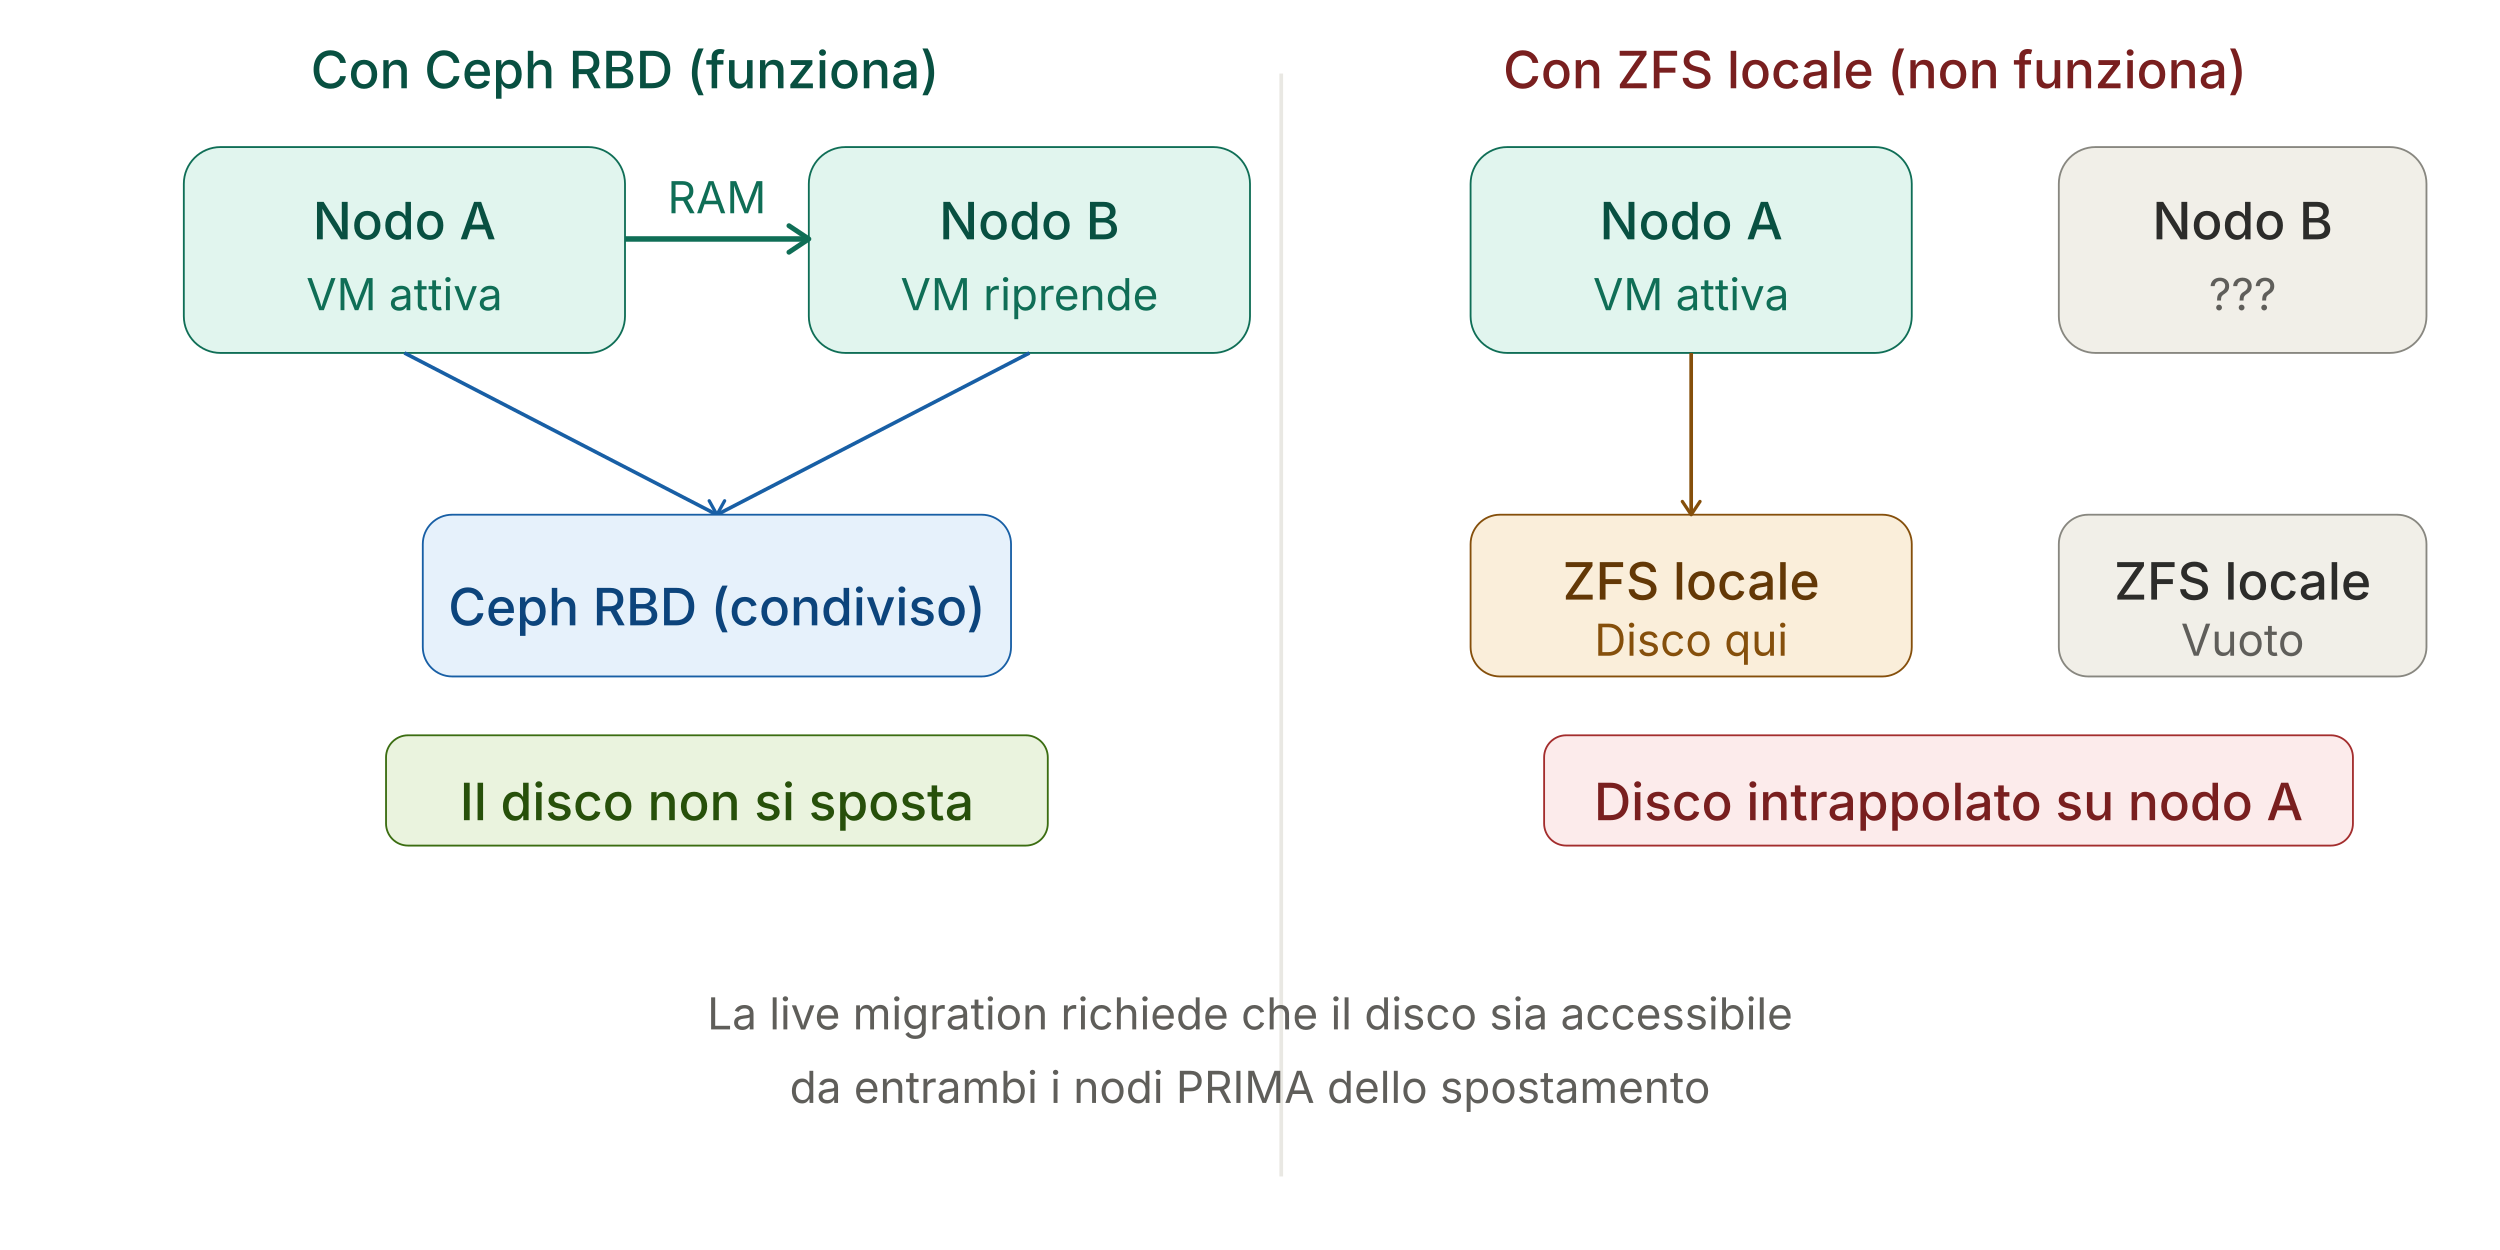
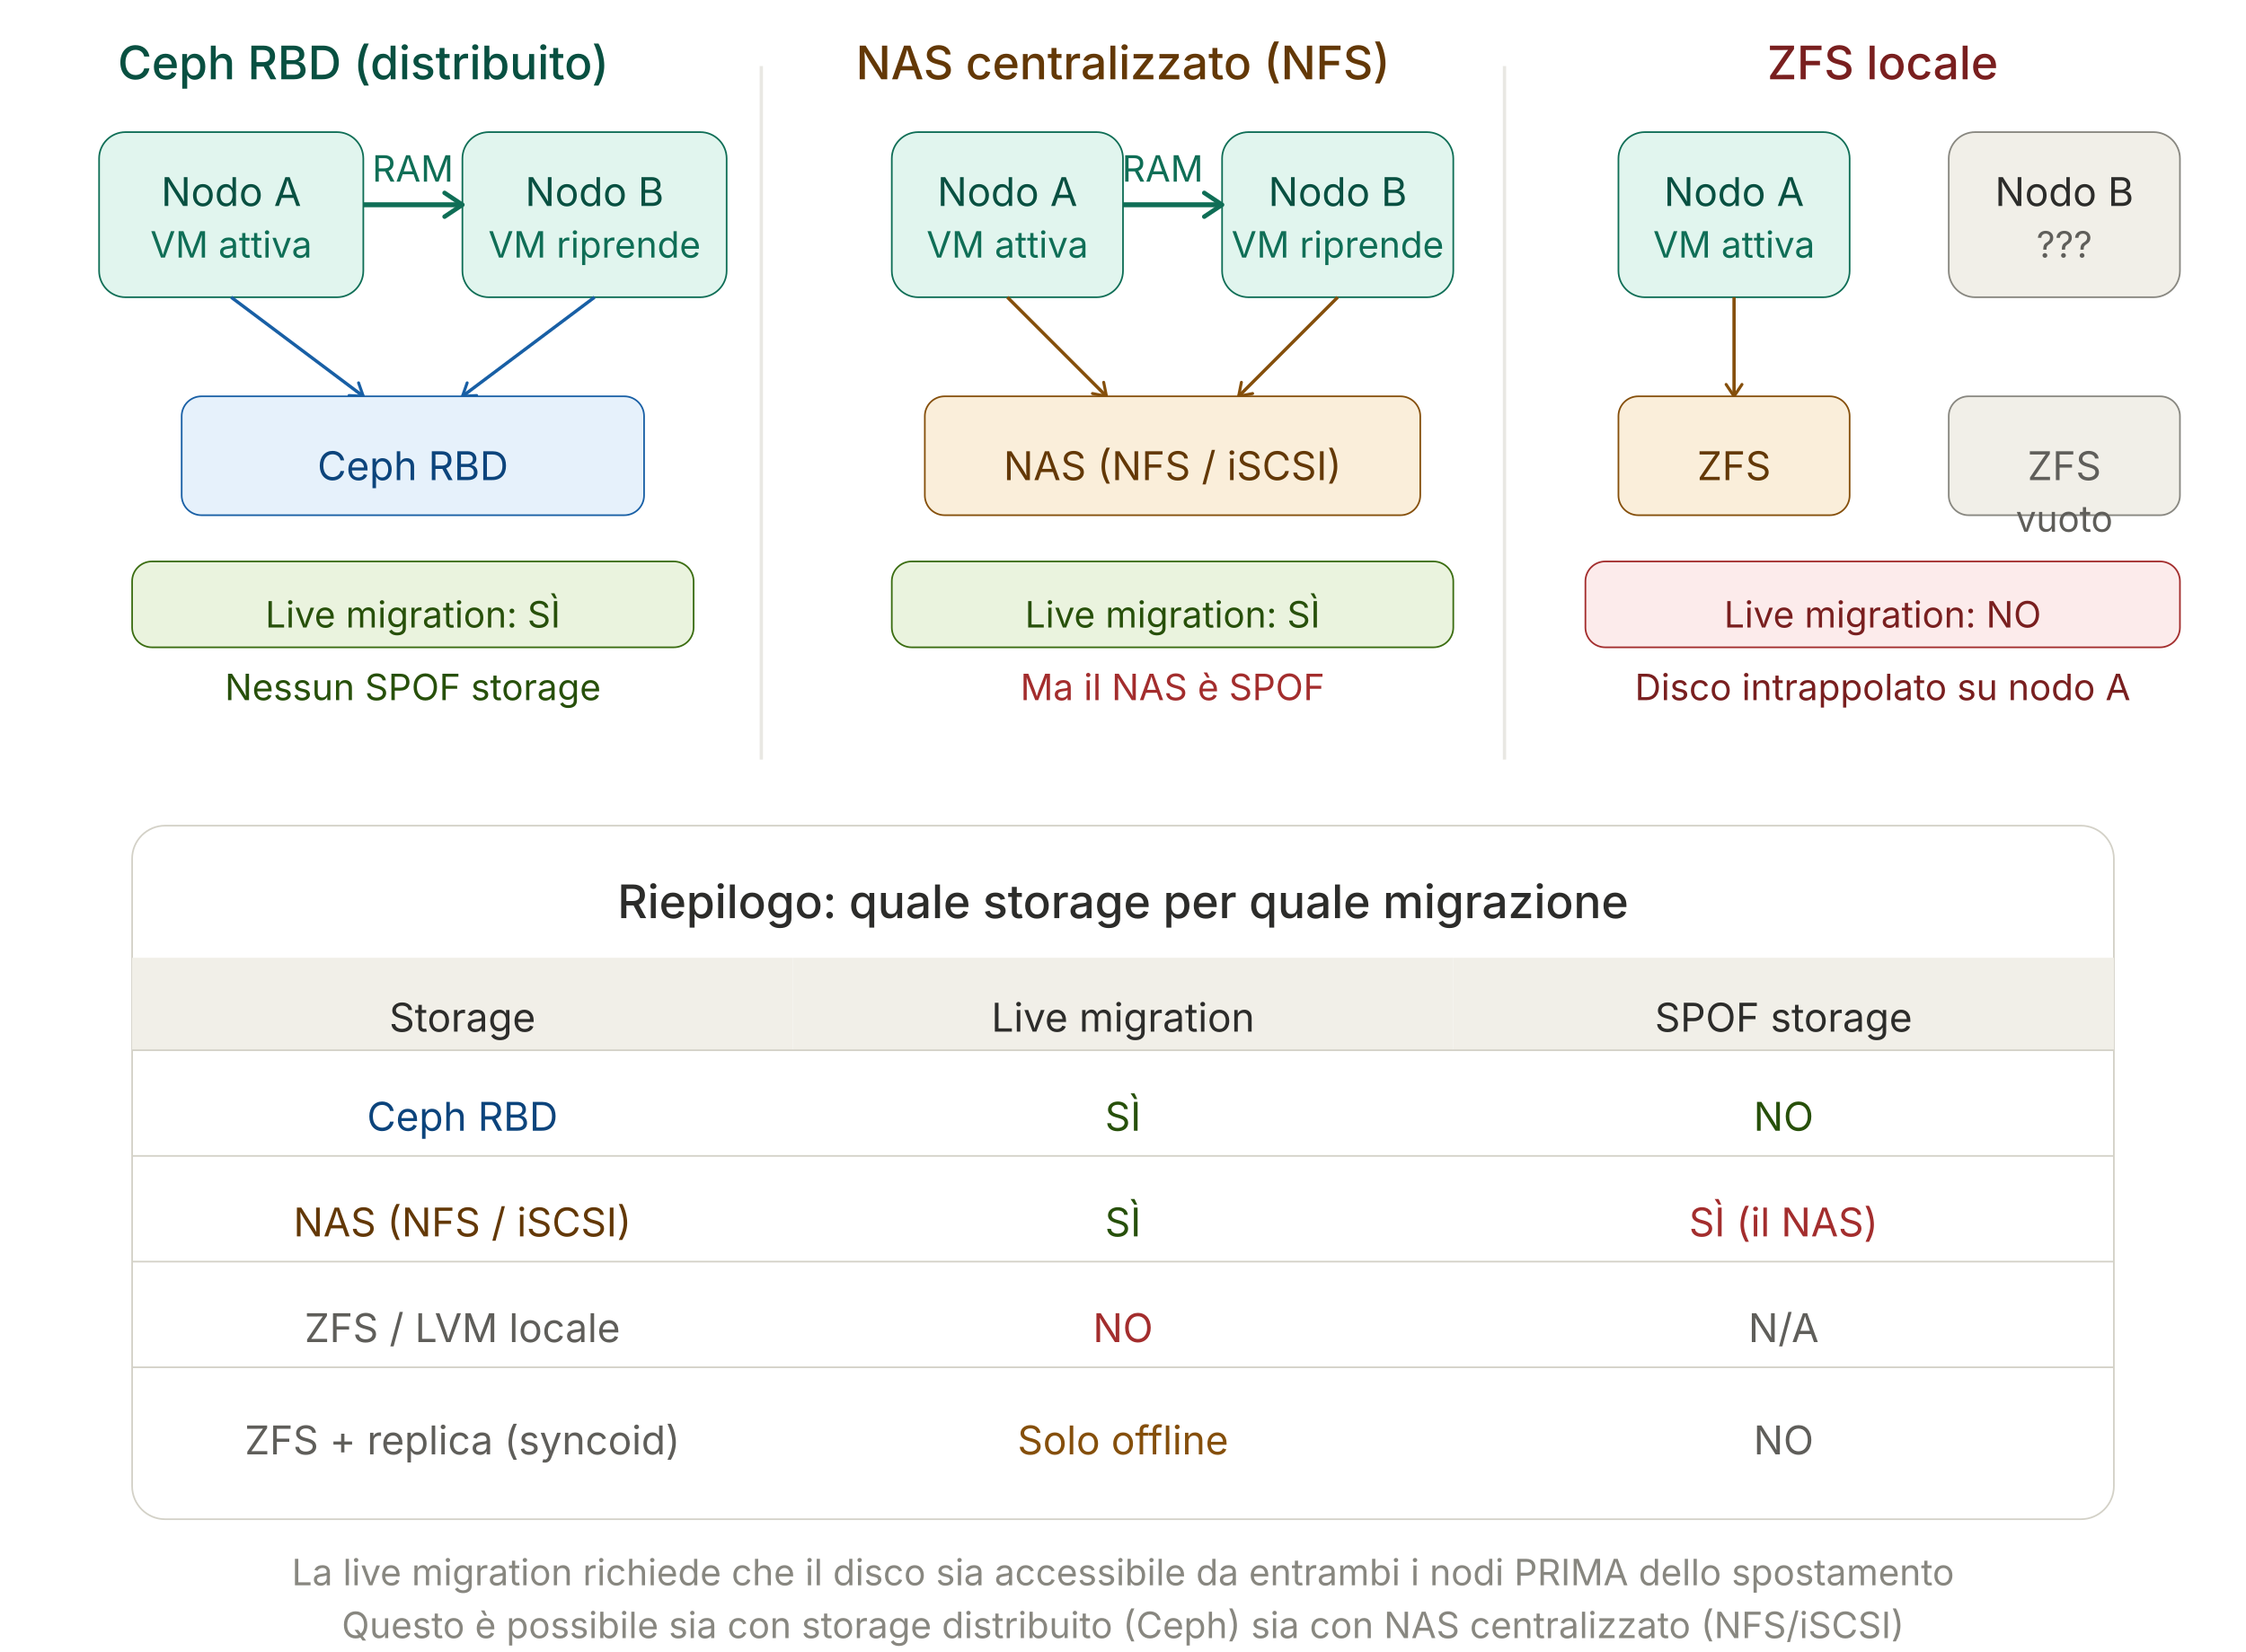
- <svg xmlns="http://www.w3.org/2000/svg" width="100%" viewBox="0 0 680 340">
+ <svg xmlns="http://www.w3.org/2000/svg" width="100%" viewBox="0 0 680 500">
  <style>
  text { font-family: system-ui, -apple-system, sans-serif; }
  .th { font-size: 14px; font-weight: 500; }
  .ts { font-size: 12px; font-weight: 400; }
+   .tl { font-size: 11px; font-weight: 400; }
</style>
  <defs>
    <marker id="arrow" viewBox="0 0 10 10" refX="8" refY="5" markerWidth="6" markerHeight="6" orient="auto-start-reverse">
      <path d="M2 1L8 5L2 9" fill="none" stroke="context-stroke" stroke-width="1.5" stroke-linecap="round" stroke-linejoin="round" />
    </marker>
  </defs>
-   <text class="th" x="170" y="24" text-anchor="middle" fill="#085041">Con Ceph RBD (funziona)</text>
-   <rect x="50" y="40" width="120" height="56" rx="10" fill="#E1F5EE" stroke="#0F6E56" stroke-width="0.5" />
-   <text class="th" x="110" y="60" text-anchor="middle" dominant-baseline="central" fill="#085041">Nodo A</text>
-   <text class="ts" x="110" y="80" text-anchor="middle" dominant-baseline="central" fill="#0F6E56">VM attiva</text>
-   <rect x="220" y="40" width="120" height="56" rx="10" fill="#E1F5EE" stroke="#0F6E56" stroke-width="0.5" />
-   <text class="th" x="280" y="60" text-anchor="middle" dominant-baseline="central" fill="#085041">Nodo B</text>
-   <text class="ts" x="280" y="80" text-anchor="middle" dominant-baseline="central" fill="#0F6E56">VM riprende</text>
-   <text class="ts" x="195" y="58" text-anchor="middle" fill="#0F6E56">RAM</text>
-   <line x1="170" y1="65" x2="220" y2="65" stroke="#0F6E56" stroke-width="1.5" marker-end="url(#arrow)" />
-   <line x1="110" y1="96" x2="195" y2="140" stroke="#185FA5" stroke-width="1" marker-end="url(#arrow)" />
-   <line x1="280" y1="96" x2="195" y2="140" stroke="#185FA5" stroke-width="1" marker-end="url(#arrow)" />
-   <rect x="115" y="140" width="160" height="44" rx="8" fill="#E6F1FB" stroke="#185FA5" stroke-width="0.5" />
-   <text class="th" x="195" y="165" text-anchor="middle" dominant-baseline="central" fill="#0C447C">Ceph RBD (condiviso)</text>
-   <rect x="105" y="200" width="180" height="30" rx="6" fill="#EAF3DE" stroke="#3B6D11" stroke-width="0.5" />
-   <text class="th" x="195" y="218" text-anchor="middle" dominant-baseline="central" fill="#27500A">Il disco non si sposta</text>
-   <rect x="348" y="20" width="1" height="300" fill="#D3D1C7" opacity="0.5" />
-   <text class="th" x="510" y="24" text-anchor="middle" fill="#791F1F">Con ZFS locale (non funziona)</text>
-   <rect x="400" y="40" width="120" height="56" rx="10" fill="#E1F5EE" stroke="#0F6E56" stroke-width="0.5" />
-   <text class="th" x="460" y="60" text-anchor="middle" dominant-baseline="central" fill="#085041">Nodo A</text>
-   <text class="ts" x="460" y="80" text-anchor="middle" dominant-baseline="central" fill="#0F6E56">VM attiva</text>
-   <rect x="560" y="40" width="100" height="56" rx="10" fill="#F1EFE8" stroke="#888780" stroke-width="0.5" />
-   <text class="th" x="610" y="60" text-anchor="middle" dominant-baseline="central" fill="#2C2C2A">Nodo B</text>
-   <text class="ts" x="610" y="80" text-anchor="middle" dominant-baseline="central" fill="#5F5E5A">???</text>
-   <rect x="400" y="140" width="120" height="44" rx="8" fill="#FAEEDA" stroke="#854F0B" stroke-width="0.5" />
-   <text class="th" x="460" y="158" text-anchor="middle" dominant-baseline="central" fill="#633806">ZFS locale</text>
-   <text class="ts" x="460" y="174" text-anchor="middle" dominant-baseline="central" fill="#854F0B">Disco qui</text>
-   <line x1="460" y1="96" x2="460" y2="140" stroke="#854F0B" stroke-width="1" marker-end="url(#arrow)" />
-   <rect x="560" y="140" width="100" height="44" rx="8" fill="#F1EFE8" stroke="#888780" stroke-width="0.5" />
-   <text class="th" x="610" y="158" text-anchor="middle" dominant-baseline="central" fill="#2C2C2A">ZFS locale</text>
-   <text class="ts" x="610" y="174" text-anchor="middle" dominant-baseline="central" fill="#5F5E5A">Vuoto</text>
-   <rect x="420" y="200" width="220" height="30" rx="6" fill="#FCEBEB" stroke="#A32D2D" stroke-width="0.5" />
-   <text class="th" x="530" y="218" text-anchor="middle" dominant-baseline="central" fill="#791F1F">Disco intrappolato su nodo A</text>
-   <text class="ts" x="340" y="280" text-anchor="middle" fill="#5F5E5A">La live migration richiede che il disco sia accessibile</text>
-   <text class="ts" x="340" y="300" text-anchor="middle" fill="#5F5E5A">da entrambi i nodi PRIMA dello spostamento</text>
+   <text class="th" x="110" y="24" text-anchor="middle" fill="#085041">Ceph RBD (distribuito)</text>
+   <rect x="30" y="40" width="80" height="50" rx="8" fill="#E1F5EE" stroke="#0F6E56" stroke-width="0.5" />
+   <text class="ts" x="70" y="58" text-anchor="middle" dominant-baseline="central" fill="#085041">Nodo A</text>
+   <text class="tl" x="70" y="74" text-anchor="middle" dominant-baseline="central" fill="#0F6E56">VM attiva</text>
+   <rect x="140" y="40" width="80" height="50" rx="8" fill="#E1F5EE" stroke="#0F6E56" stroke-width="0.5" />
+   <text class="ts" x="180" y="58" text-anchor="middle" dominant-baseline="central" fill="#085041">Nodo B</text>
+   <text class="tl" x="180" y="74" text-anchor="middle" dominant-baseline="central" fill="#0F6E56">VM riprende</text>
+   <text class="tl" x="125" y="55" text-anchor="middle" fill="#0F6E56">RAM</text>
+   <line x1="110" y1="62" x2="140" y2="62" stroke="#0F6E56" stroke-width="1.5" marker-end="url(#arrow)" />
+   <line x1="70" y1="90" x2="110" y2="120" stroke="#185FA5" stroke-width="1" marker-end="url(#arrow)" />
+   <line x1="180" y1="90" x2="140" y2="120" stroke="#185FA5" stroke-width="1" marker-end="url(#arrow)" />
+   <rect x="55" y="120" width="140" height="36" rx="6" fill="#E6F1FB" stroke="#185FA5" stroke-width="0.5" />
+   <text class="ts" x="125" y="141" text-anchor="middle" dominant-baseline="central" fill="#0C447C">Ceph RBD</text>
+   <rect x="40" y="170" width="170" height="26" rx="6" fill="#EAF3DE" stroke="#3B6D11" stroke-width="0.5" />
+   <text class="tl" x="125" y="186" text-anchor="middle" dominant-baseline="central" fill="#27500A">Live migration: SÌ</text>
+   <text class="tl" x="125" y="212" text-anchor="middle" fill="#27500A">Nessun SPOF storage</text>
+   <rect x="230" y="20" width="1" height="210" fill="#D3D1C7" opacity="0.5" />
+   <text class="th" x="340" y="24" text-anchor="middle" fill="#633806">NAS centralizzato (NFS)</text>
+   <rect x="270" y="40" width="70" height="50" rx="8" fill="#E1F5EE" stroke="#0F6E56" stroke-width="0.5" />
+   <text class="ts" x="305" y="58" text-anchor="middle" dominant-baseline="central" fill="#085041">Nodo A</text>
+   <text class="tl" x="305" y="74" text-anchor="middle" dominant-baseline="central" fill="#0F6E56">VM attiva</text>
+   <rect x="370" y="40" width="70" height="50" rx="8" fill="#E1F5EE" stroke="#0F6E56" stroke-width="0.5" />
+   <text class="ts" x="405" y="58" text-anchor="middle" dominant-baseline="central" fill="#085041">Nodo B</text>
+   <text class="tl" x="405" y="74" text-anchor="middle" dominant-baseline="central" fill="#0F6E56">VM riprende</text>
+   <text class="tl" x="352" y="55" text-anchor="middle" fill="#0F6E56">RAM</text>
+   <line x1="340" y1="62" x2="370" y2="62" stroke="#0F6E56" stroke-width="1.5" marker-end="url(#arrow)" />
+   <line x1="305" y1="90" x2="335" y2="120" stroke="#854F0B" stroke-width="1" marker-end="url(#arrow)" />
+   <line x1="405" y1="90" x2="375" y2="120" stroke="#854F0B" stroke-width="1" marker-end="url(#arrow)" />
+   <rect x="280" y="120" width="150" height="36" rx="6" fill="#FAEEDA" stroke="#854F0B" stroke-width="0.5" />
+   <text class="ts" x="355" y="141" text-anchor="middle" dominant-baseline="central" fill="#633806">NAS (NFS / iSCSI)</text>
+   <rect x="270" y="170" width="170" height="26" rx="6" fill="#EAF3DE" stroke="#3B6D11" stroke-width="0.5" />
+   <text class="tl" x="355" y="186" text-anchor="middle" dominant-baseline="central" fill="#27500A">Live migration: SÌ</text>
+   <text class="tl" x="355" y="212" text-anchor="middle" fill="#A32D2D">Ma il NAS è SPOF</text>
+   <rect x="455" y="20" width="1" height="210" fill="#D3D1C7" opacity="0.5" />
+   <text class="th" x="570" y="24" text-anchor="middle" fill="#791F1F">ZFS locale</text>
+   <rect x="490" y="40" width="70" height="50" rx="8" fill="#E1F5EE" stroke="#0F6E56" stroke-width="0.5" />
+   <text class="ts" x="525" y="58" text-anchor="middle" dominant-baseline="central" fill="#085041">Nodo A</text>
+   <text class="tl" x="525" y="74" text-anchor="middle" dominant-baseline="central" fill="#0F6E56">VM attiva</text>
+   <rect x="590" y="40" width="70" height="50" rx="8" fill="#F1EFE8" stroke="#888780" stroke-width="0.5" />
+   <text class="ts" x="625" y="58" text-anchor="middle" dominant-baseline="central" fill="#2C2C2A">Nodo B</text>
+   <text class="tl" x="625" y="74" text-anchor="middle" dominant-baseline="central" fill="#5F5E5A">???</text>
+   <line x1="525" y1="90" x2="525" y2="120" stroke="#854F0B" stroke-width="1" marker-end="url(#arrow)" />
+   <rect x="490" y="120" width="70" height="36" rx="6" fill="#FAEEDA" stroke="#854F0B" stroke-width="0.5" />
+   <text class="ts" x="525" y="141" text-anchor="middle" dominant-baseline="central" fill="#633806">ZFS</text>
+   <rect x="590" y="120" width="70" height="36" rx="6" fill="#F1EFE8" stroke="#888780" stroke-width="0.5" />
+   <text class="ts" x="625" y="141" text-anchor="middle" dominant-baseline="central" fill="#5F5E5A">ZFS</text>
+   <text class="tl" x="625" y="161" text-anchor="middle" fill="#5F5E5A">vuoto</text>
+   <rect x="480" y="170" width="180" height="26" rx="6" fill="#FCEBEB" stroke="#A32D2D" stroke-width="0.5" />
+   <text class="tl" x="570" y="186" text-anchor="middle" dominant-baseline="central" fill="#791F1F">Live migration: NO</text>
+   <text class="tl" x="570" y="212" text-anchor="middle" fill="#791F1F">Disco intrappolato su nodo A</text>
+   <rect x="40" y="250" width="600" height="210" rx="10" fill="none" stroke="#D3D1C7" stroke-width="0.5" />
+   <text class="th" x="340" y="278" text-anchor="middle" fill="#2C2C2A">Riepilogo: quale storage per quale migrazione</text>
+   <rect x="40" y="290" width="200" height="28" fill="#F1EFE8" stroke="none" />
+   <rect x="240" y="290" width="200" height="28" fill="#F1EFE8" stroke="none" />
+   <rect x="440" y="290" width="200" height="28" fill="#F1EFE8" stroke="none" />
+   <text class="ts" x="140" y="308" text-anchor="middle" dominant-baseline="central" fill="#2C2C2A">Storage</text>
+   <text class="ts" x="340" y="308" text-anchor="middle" dominant-baseline="central" fill="#2C2C2A">Live migration</text>
+   <text class="ts" x="540" y="308" text-anchor="middle" dominant-baseline="central" fill="#2C2C2A">SPOF storage</text>
+   <line x1="40" y1="318" x2="640" y2="318" stroke="#D3D1C7" stroke-width="0.5" />
+   <text class="ts" x="140" y="338" text-anchor="middle" dominant-baseline="central" fill="#0C447C">Ceph RBD</text>
+   <text class="ts" x="340" y="338" text-anchor="middle" dominant-baseline="central" fill="#27500A">SÌ</text>
+   <text class="ts" x="540" y="338" text-anchor="middle" dominant-baseline="central" fill="#27500A">NO</text>
+   <line x1="40" y1="350" x2="640" y2="350" stroke="#D3D1C7" stroke-width="0.5" />
+   <text class="ts" x="140" y="370" text-anchor="middle" dominant-baseline="central" fill="#633806">NAS (NFS / iSCSI)</text>
+   <text class="ts" x="340" y="370" text-anchor="middle" dominant-baseline="central" fill="#27500A">SÌ</text>
+   <text class="ts" x="540" y="370" text-anchor="middle" dominant-baseline="central" fill="#A32D2D">SÌ (il NAS)</text>
+   <line x1="40" y1="382" x2="640" y2="382" stroke="#D3D1C7" stroke-width="0.5" />
+   <text class="ts" x="140" y="402" text-anchor="middle" dominant-baseline="central" fill="#5F5E5A">ZFS / LVM locale</text>
+   <text class="ts" x="340" y="402" text-anchor="middle" dominant-baseline="central" fill="#A32D2D">NO</text>
+   <text class="ts" x="540" y="402" text-anchor="middle" dominant-baseline="central" fill="#5F5E5A">N/A</text>
+   <line x1="40" y1="414" x2="640" y2="414" stroke="#D3D1C7" stroke-width="0.5" />
+   <text class="ts" x="140" y="436" text-anchor="middle" dominant-baseline="central" fill="#5F5E5A">ZFS + replica (syncoid)</text>
+   <text class="ts" x="340" y="436" text-anchor="middle" dominant-baseline="central" fill="#854F0B">Solo offline</text>
+   <text class="ts" x="540" y="436" text-anchor="middle" dominant-baseline="central" fill="#5F5E5A">NO</text>
+   <text class="tl" x="340" y="480" text-anchor="middle" fill="#888780">La live migration richiede che il disco sia accessibile da entrambi i nodi PRIMA dello spostamento</text>
+   <text class="tl" x="340" y="496" text-anchor="middle" fill="#888780">Questo è possibile sia con storage distribuito (Ceph) sia con NAS centralizzato (NFS/iSCSI)</text>
</svg>
